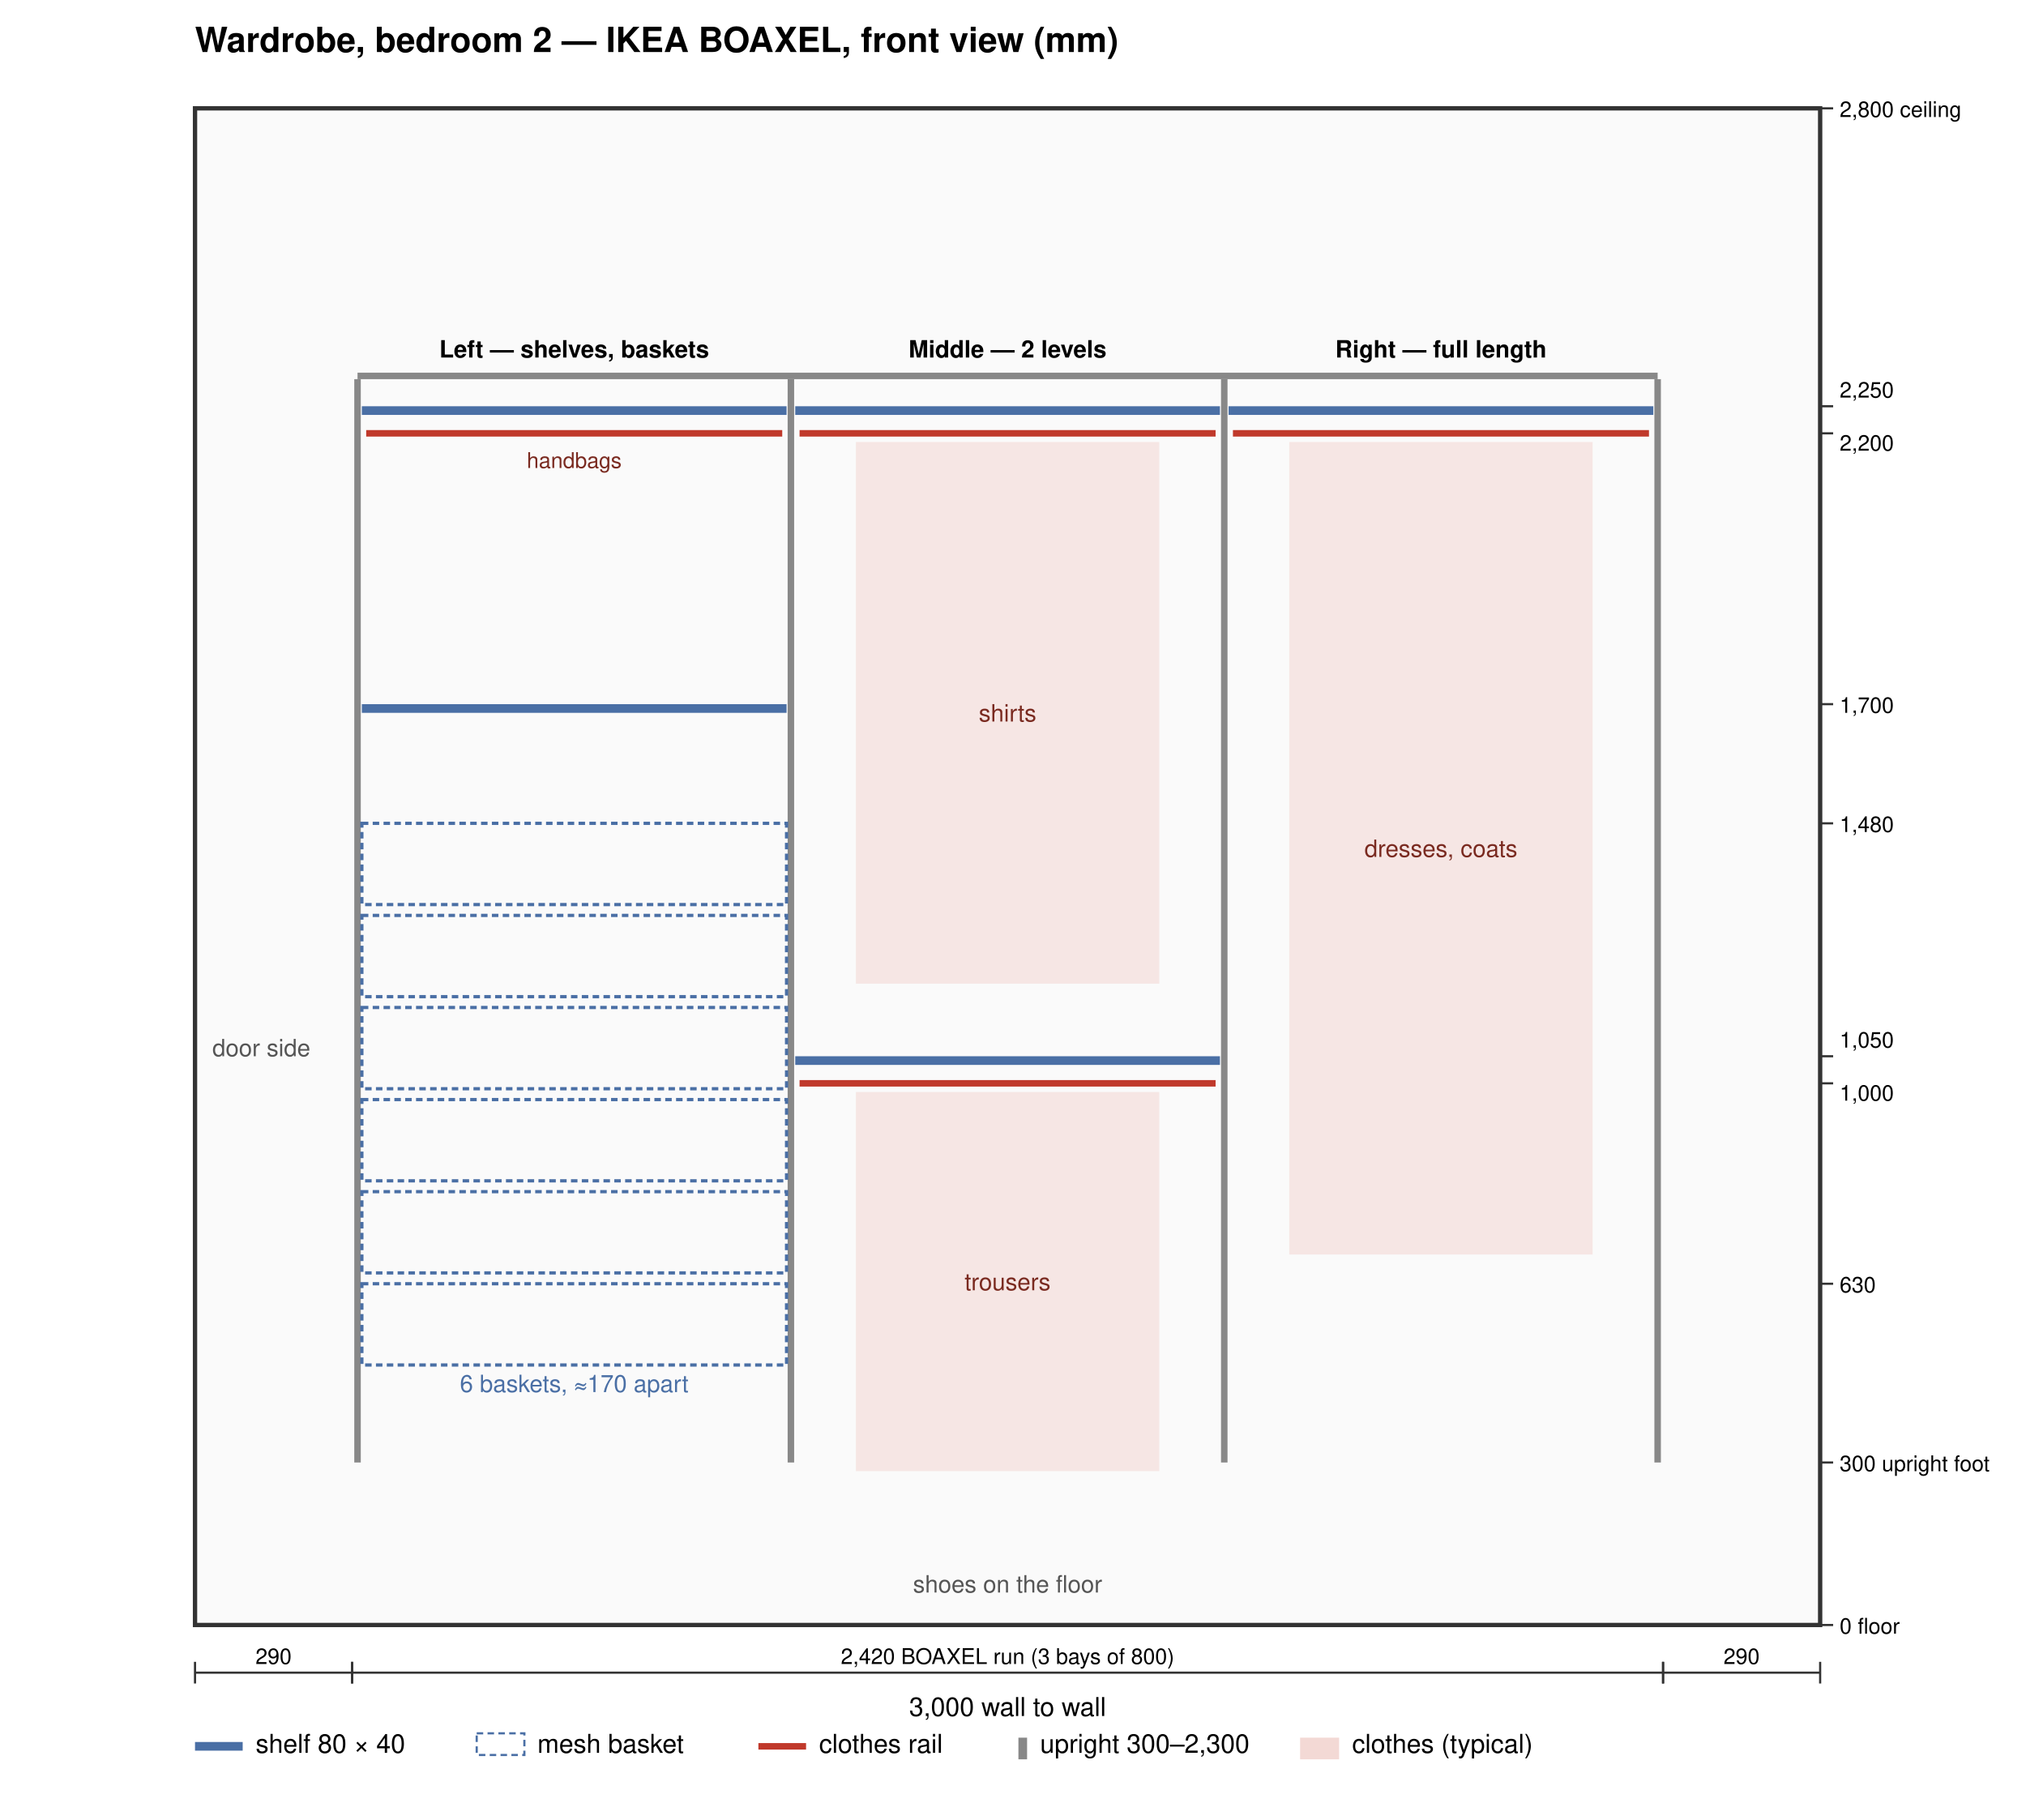
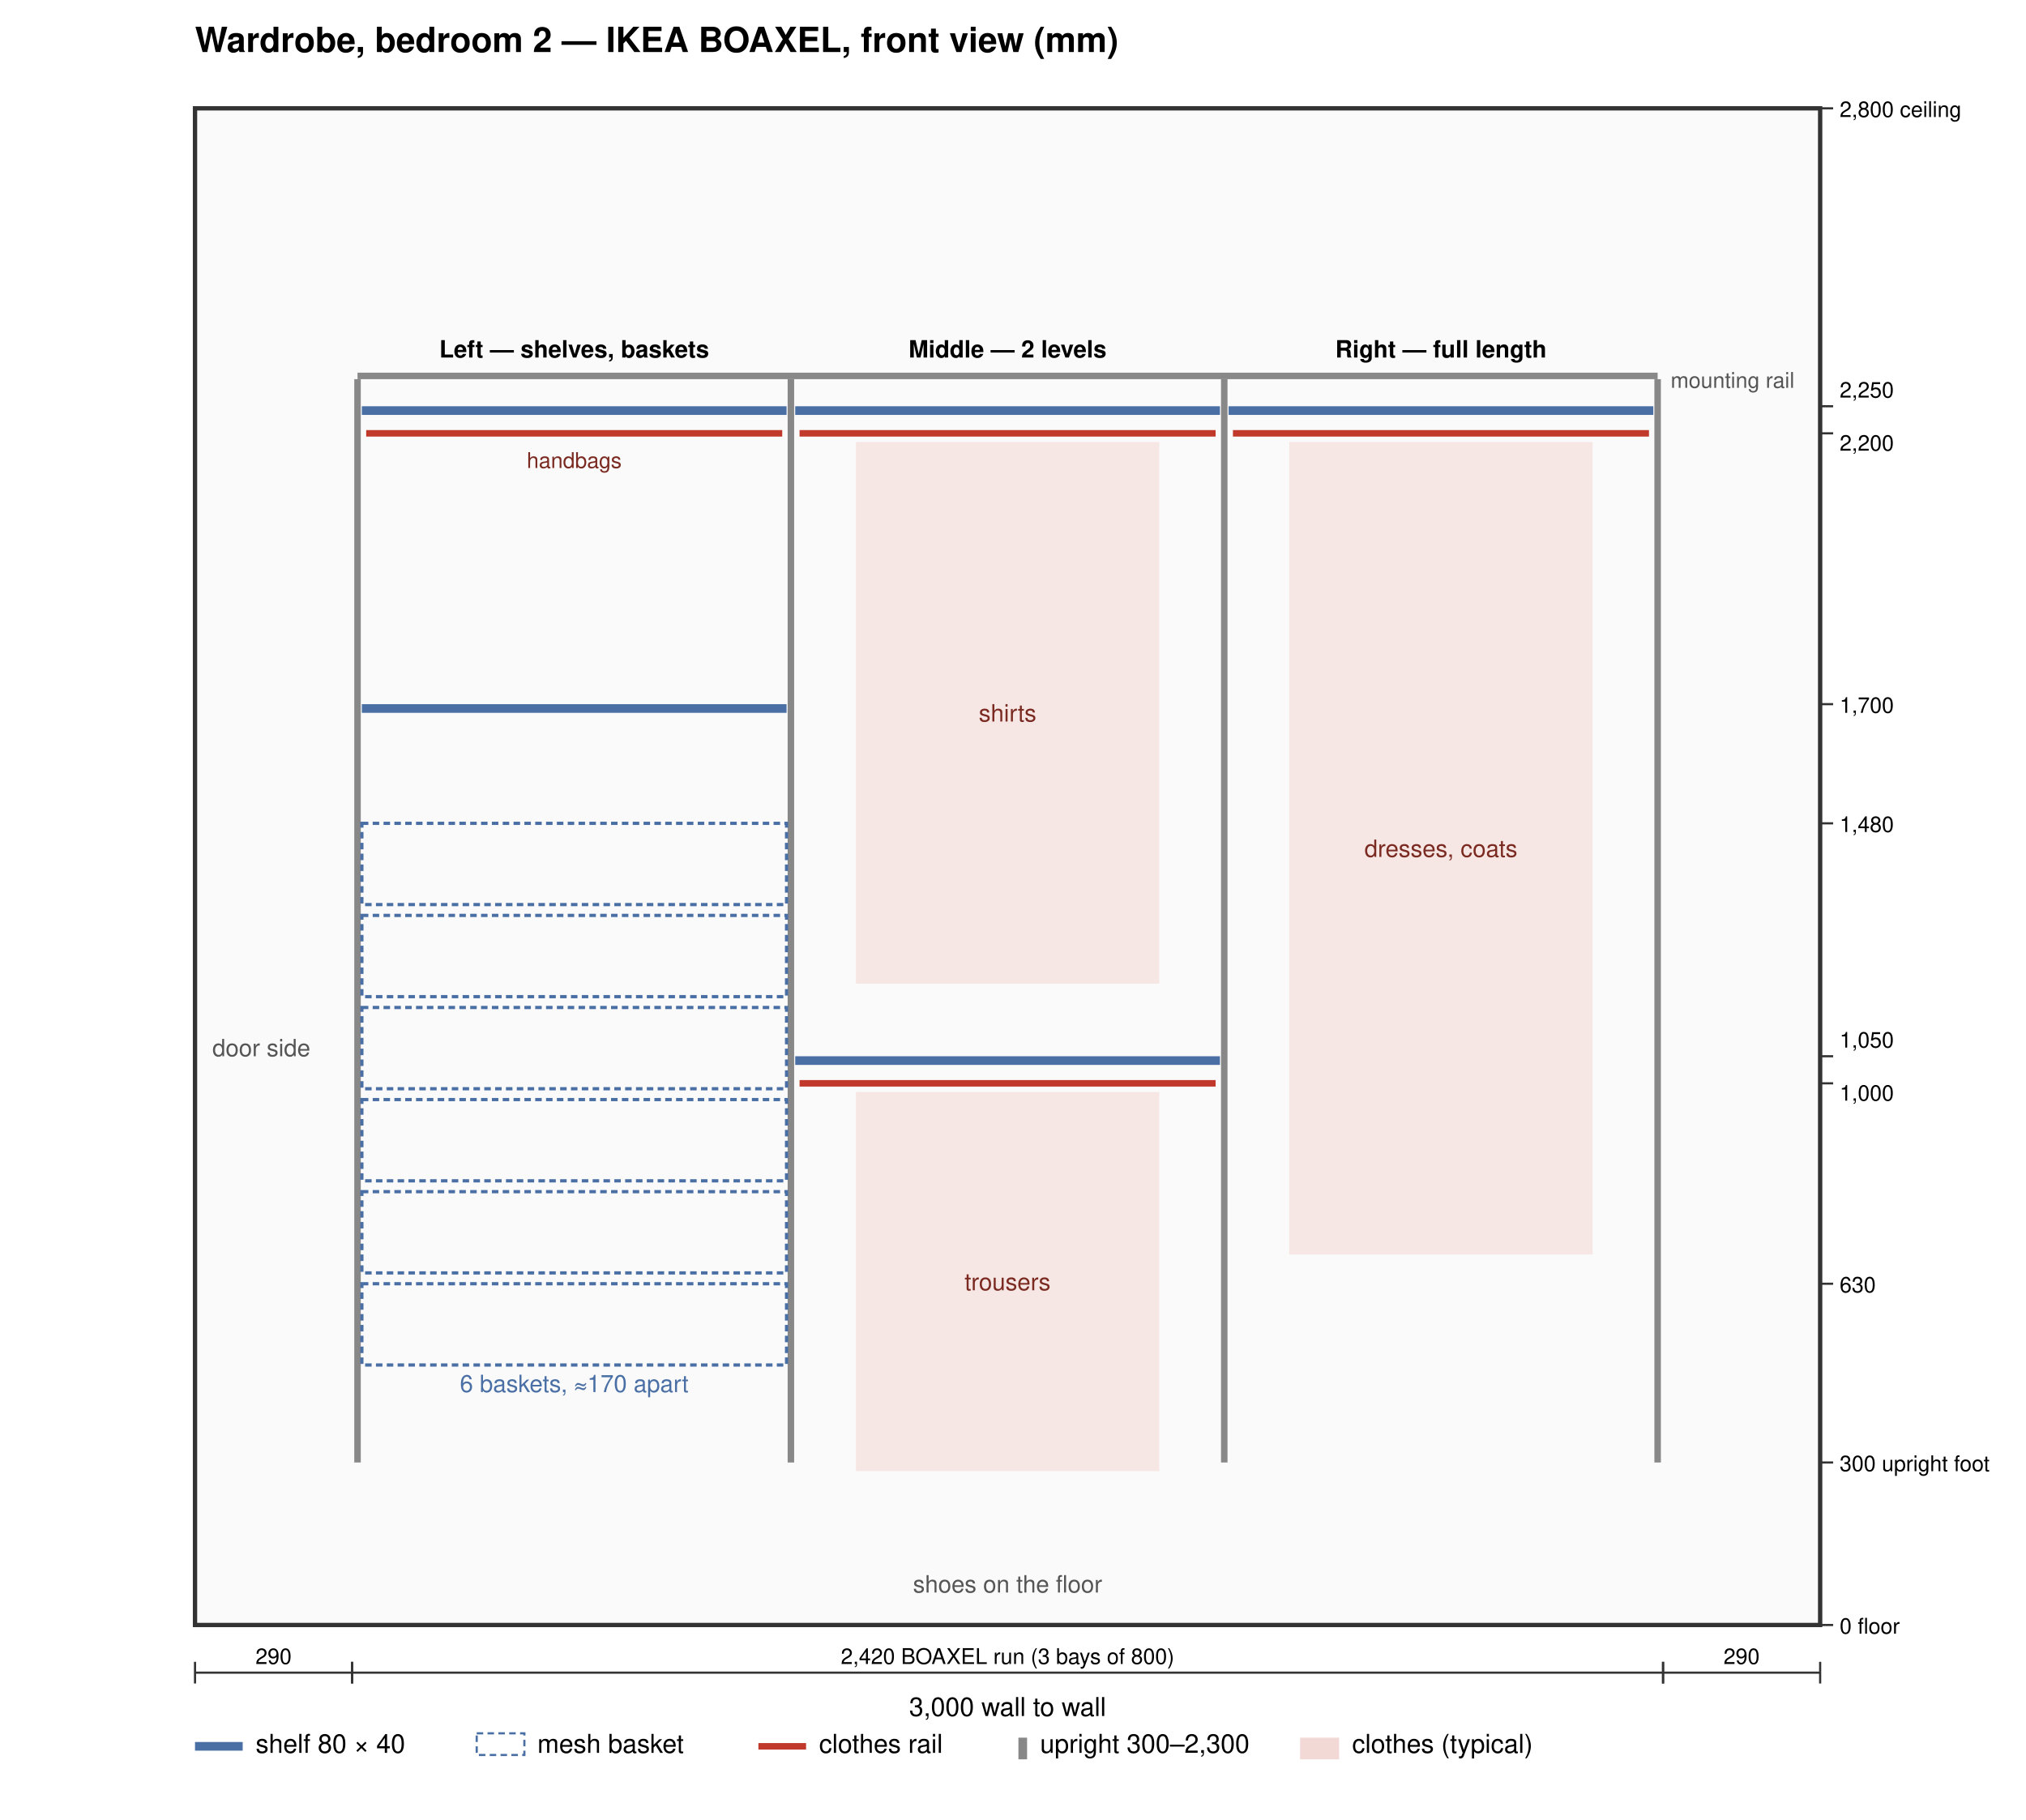
<svg xmlns="http://www.w3.org/2000/svg" viewBox="0 0 935 840" width="935" height="840" font-family="Helvetica, Arial, sans-serif" font-size="12">
  <rect width="935" height="840" fill="#fff" />
  <text x="90" y="24" font-size="16" font-weight="bold">Wardrobe, bedroom 2 — IKEA BOAXEL, front view (mm)</text>
  <rect x="90.0" y="50.0" width="750.0" height="700.0" fill="#fafafa" stroke="#333" stroke-width="2" />
  <rect x="163.5" y="175.0" width="3" height="500.0" fill="#888" />
  <rect x="363.5" y="175.0" width="3" height="500.0" fill="#888" />
  <rect x="563.5" y="175.0" width="3" height="500.0" fill="#888" />
  <rect x="763.5" y="175.0" width="3" height="500.0" fill="#888" />
+   <text x="771.0" y="179.0" font-size="10" fill="#555">mounting rail</text>
  <rect x="165.0" y="172.0" width="600.0" height="3" fill="#888" />
  <rect x="167.0" y="187.5" width="196.0" height="4" fill="#4a6fa5" />
  <rect x="167.0" y="325.0" width="196.0" height="4" fill="#4a6fa5" />
  <line x1="169.0" y1="200.0" x2="361.0" y2="200.0" stroke="#c0392b" stroke-width="3" />
  <text x="265.0" y="216.0" text-anchor="middle" fill="#7a2a20" font-size="10">handbags</text>
  <rect x="167.0" y="380.0" width="196.0" height="37.5" fill="none" stroke="#4a6fa5" stroke-width="1.5" stroke-dasharray="3 2" />
  <rect x="167.0" y="422.5" width="196.0" height="37.5" fill="none" stroke="#4a6fa5" stroke-width="1.5" stroke-dasharray="3 2" />
  <rect x="167.0" y="465.0" width="196.0" height="37.5" fill="none" stroke="#4a6fa5" stroke-width="1.5" stroke-dasharray="3 2" />
  <rect x="167.0" y="507.5" width="196.0" height="37.5" fill="none" stroke="#4a6fa5" stroke-width="1.5" stroke-dasharray="3 2" />
  <rect x="167.0" y="550.0" width="196.0" height="37.5" fill="none" stroke="#4a6fa5" stroke-width="1.5" stroke-dasharray="3 2" />
  <rect x="167.0" y="592.5" width="196.0" height="37.5" fill="none" stroke="#4a6fa5" stroke-width="1.5" stroke-dasharray="3 2" />
  <text x="265.0" y="642.5" text-anchor="middle" fill="#4a6fa5" font-size="11">6 baskets, ≈170 apart</text>
  <rect x="367.0" y="187.5" width="196.0" height="4" fill="#4a6fa5" />
  <line x1="369.0" y1="200.0" x2="561.0" y2="200.0" stroke="#c0392b" stroke-width="3" />
  <rect x="395.0" y="204.0" width="140.0" height="250.0" fill="#f3d9d5" opacity="0.6" />
  <text x="465.0" y="333.0" text-anchor="middle" fill="#7a2a20" font-size="11">shirts</text>
  <rect x="367.0" y="487.5" width="196.0" height="4" fill="#4a6fa5" />
  <line x1="369.0" y1="500.0" x2="561.0" y2="500.0" stroke="#c0392b" stroke-width="3" />
  <rect x="395.0" y="504.0" width="140.0" height="175.0" fill="#f3d9d5" opacity="0.6" />
  <text x="465.0" y="595.5" text-anchor="middle" fill="#7a2a20" font-size="11">trousers</text>
  <rect x="567.0" y="187.5" width="196.0" height="4" fill="#4a6fa5" />
  <line x1="569.0" y1="200.0" x2="761.0" y2="200.0" stroke="#c0392b" stroke-width="3" />
  <rect x="595.0" y="204.0" width="140.0" height="375.0" fill="#f3d9d5" opacity="0.6" />
  <text x="665.0" y="395.5" text-anchor="middle" fill="#7a2a20" font-size="11">dresses, coats</text>
  <text x="98.0" y="487.5" font-size="11" fill="#555">door side</text>
  <text x="465.0" y="735.0" text-anchor="middle" fill="#555" font-size="11">shoes on the floor</text>
  <line x1="840.0" y1="50.0" x2="846.0" y2="50.0" stroke="#333" />
  <text x="849.0" y="54.0" font-size="10">2,800 ceiling</text>
  <line x1="840.0" y1="187.5" x2="846.0" y2="187.5" stroke="#333" />
  <text x="849.0" y="183.5" font-size="10">2,250</text>
  <line x1="840.0" y1="200.0" x2="846.0" y2="200.0" stroke="#333" />
  <text x="849.0" y="208.0" font-size="10">2,200</text>
  <line x1="840.0" y1="325.0" x2="846.0" y2="325.0" stroke="#333" />
  <text x="849.0" y="329.0" font-size="10">1,700</text>
  <line x1="840.0" y1="380.0" x2="846.0" y2="380.0" stroke="#333" />
  <text x="849.0" y="384.0" font-size="10">1,480</text>
  <line x1="840.0" y1="592.5" x2="846.0" y2="592.5" stroke="#333" />
  <text x="849.0" y="596.5" font-size="10">630</text>
  <line x1="840.0" y1="487.5" x2="846.0" y2="487.5" stroke="#333" />
  <text x="849.0" y="483.5" font-size="10">1,050</text>
  <line x1="840.0" y1="500.0" x2="846.0" y2="500.0" stroke="#333" />
  <text x="849.0" y="508.0" font-size="10">1,000</text>
  <line x1="840.0" y1="675.0" x2="846.0" y2="675.0" stroke="#333" />
  <text x="849.0" y="679.0" font-size="10">300 upright foot</text>
  <line x1="840.0" y1="750.0" x2="846.0" y2="750.0" stroke="#333" />
  <text x="849.0" y="754.0" font-size="10">0 floor</text>
  <line x1="90.0" y1="772.0" x2="162.5" y2="772.0" stroke="#333" />
  <line x1="90.0" y1="767.0" x2="90.0" y2="777.0" stroke="#333" />
  <line x1="162.5" y1="767.0" x2="162.5" y2="777.0" stroke="#333" />
  <text x="126.25" y="768.0" text-anchor="middle" font-size="10">290</text>
  <line x1="162.5" y1="772.0" x2="767.5" y2="772.0" stroke="#333" />
  <line x1="162.5" y1="767.0" x2="162.5" y2="777.0" stroke="#333" />
  <line x1="767.5" y1="767.0" x2="767.5" y2="777.0" stroke="#333" />
  <text x="465.0" y="768.0" text-anchor="middle" font-size="10">2,420 BOAXEL run (3 bays of 800)</text>
  <line x1="767.5" y1="772.0" x2="840.0" y2="772.0" stroke="#333" />
  <line x1="767.5" y1="767.0" x2="767.5" y2="777.0" stroke="#333" />
  <line x1="840.0" y1="767.0" x2="840.0" y2="777.0" stroke="#333" />
  <text x="803.75" y="768.0" text-anchor="middle" font-size="10">290</text>
  <text x="465.0" y="792.0" text-anchor="middle">3,000 wall to wall</text>
  <text x="265.0" y="165.0" text-anchor="middle" font-weight="bold" font-size="11">Left — shelves, baskets</text>
  <text x="465.0" y="165.0" text-anchor="middle" font-weight="bold" font-size="11">Middle — 2 levels</text>
  <text x="665.0" y="165.0" text-anchor="middle" font-weight="bold" font-size="11">Right — full length</text>
  <rect x="90" y="804.0" width="22" height="4" fill="#4a6fa5" />
  <text x="118" y="809.0">shelf 80 × 40</text>
  <rect x="220" y="800.0" width="22" height="10" fill="none" stroke="#4a6fa5" stroke-dasharray="3 2" />
  <text x="248" y="809.0">mesh basket</text>
  <line x1="350" y1="806.0" x2="372" y2="806.0" stroke="#c0392b" stroke-width="3" />
  <text x="378" y="809.0">clothes rail</text>
  <rect x="470" y="802.0" width="4" height="10" fill="#888" />
  <text x="480" y="809.0">upright 300–2,300</text>
  <rect x="600" y="802.0" width="18" height="10" fill="#f3d9d5" />
  <text x="624" y="809.0">clothes (typical)</text>
</svg>
